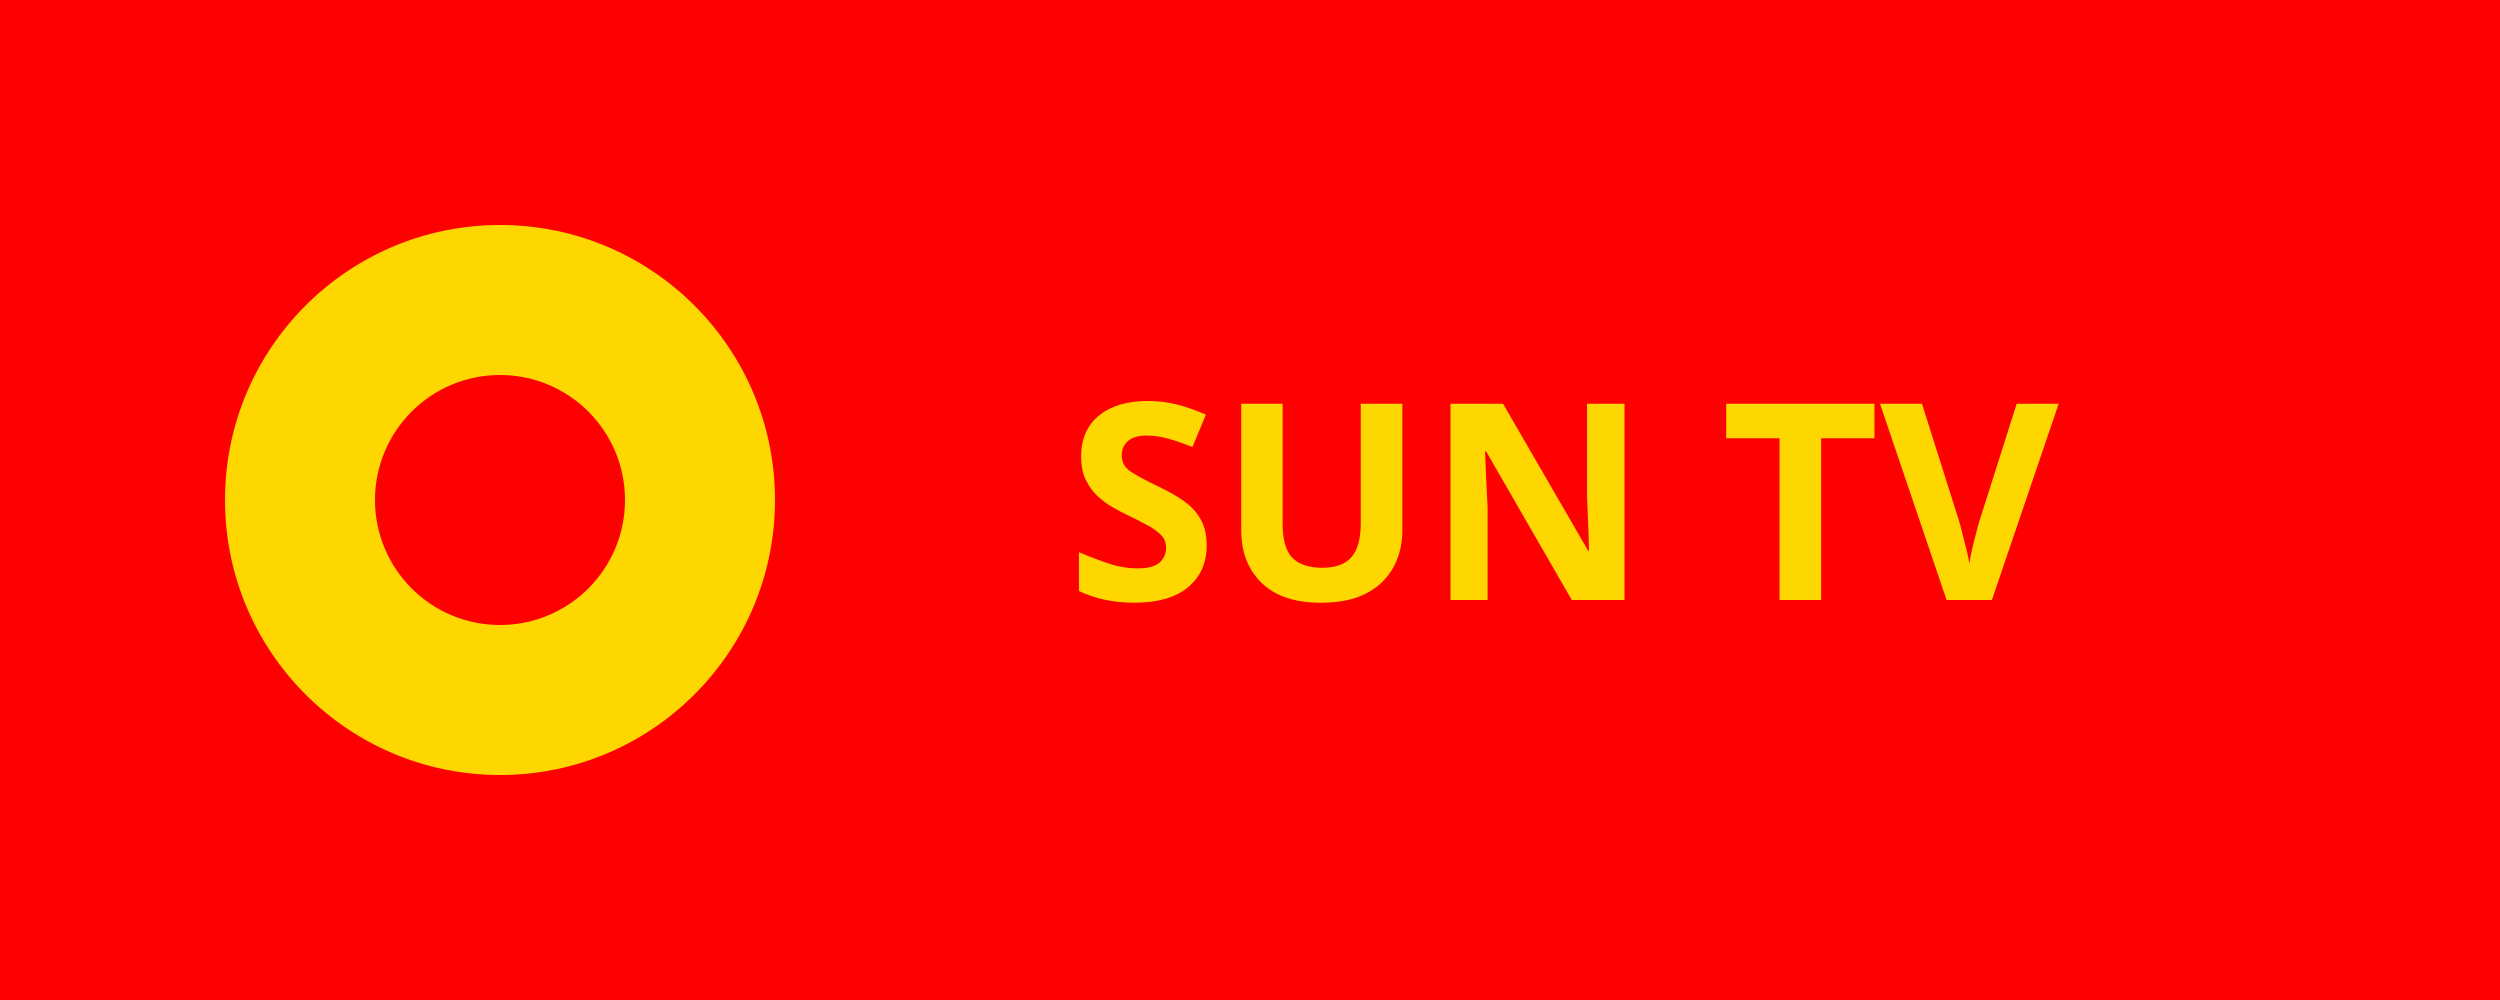
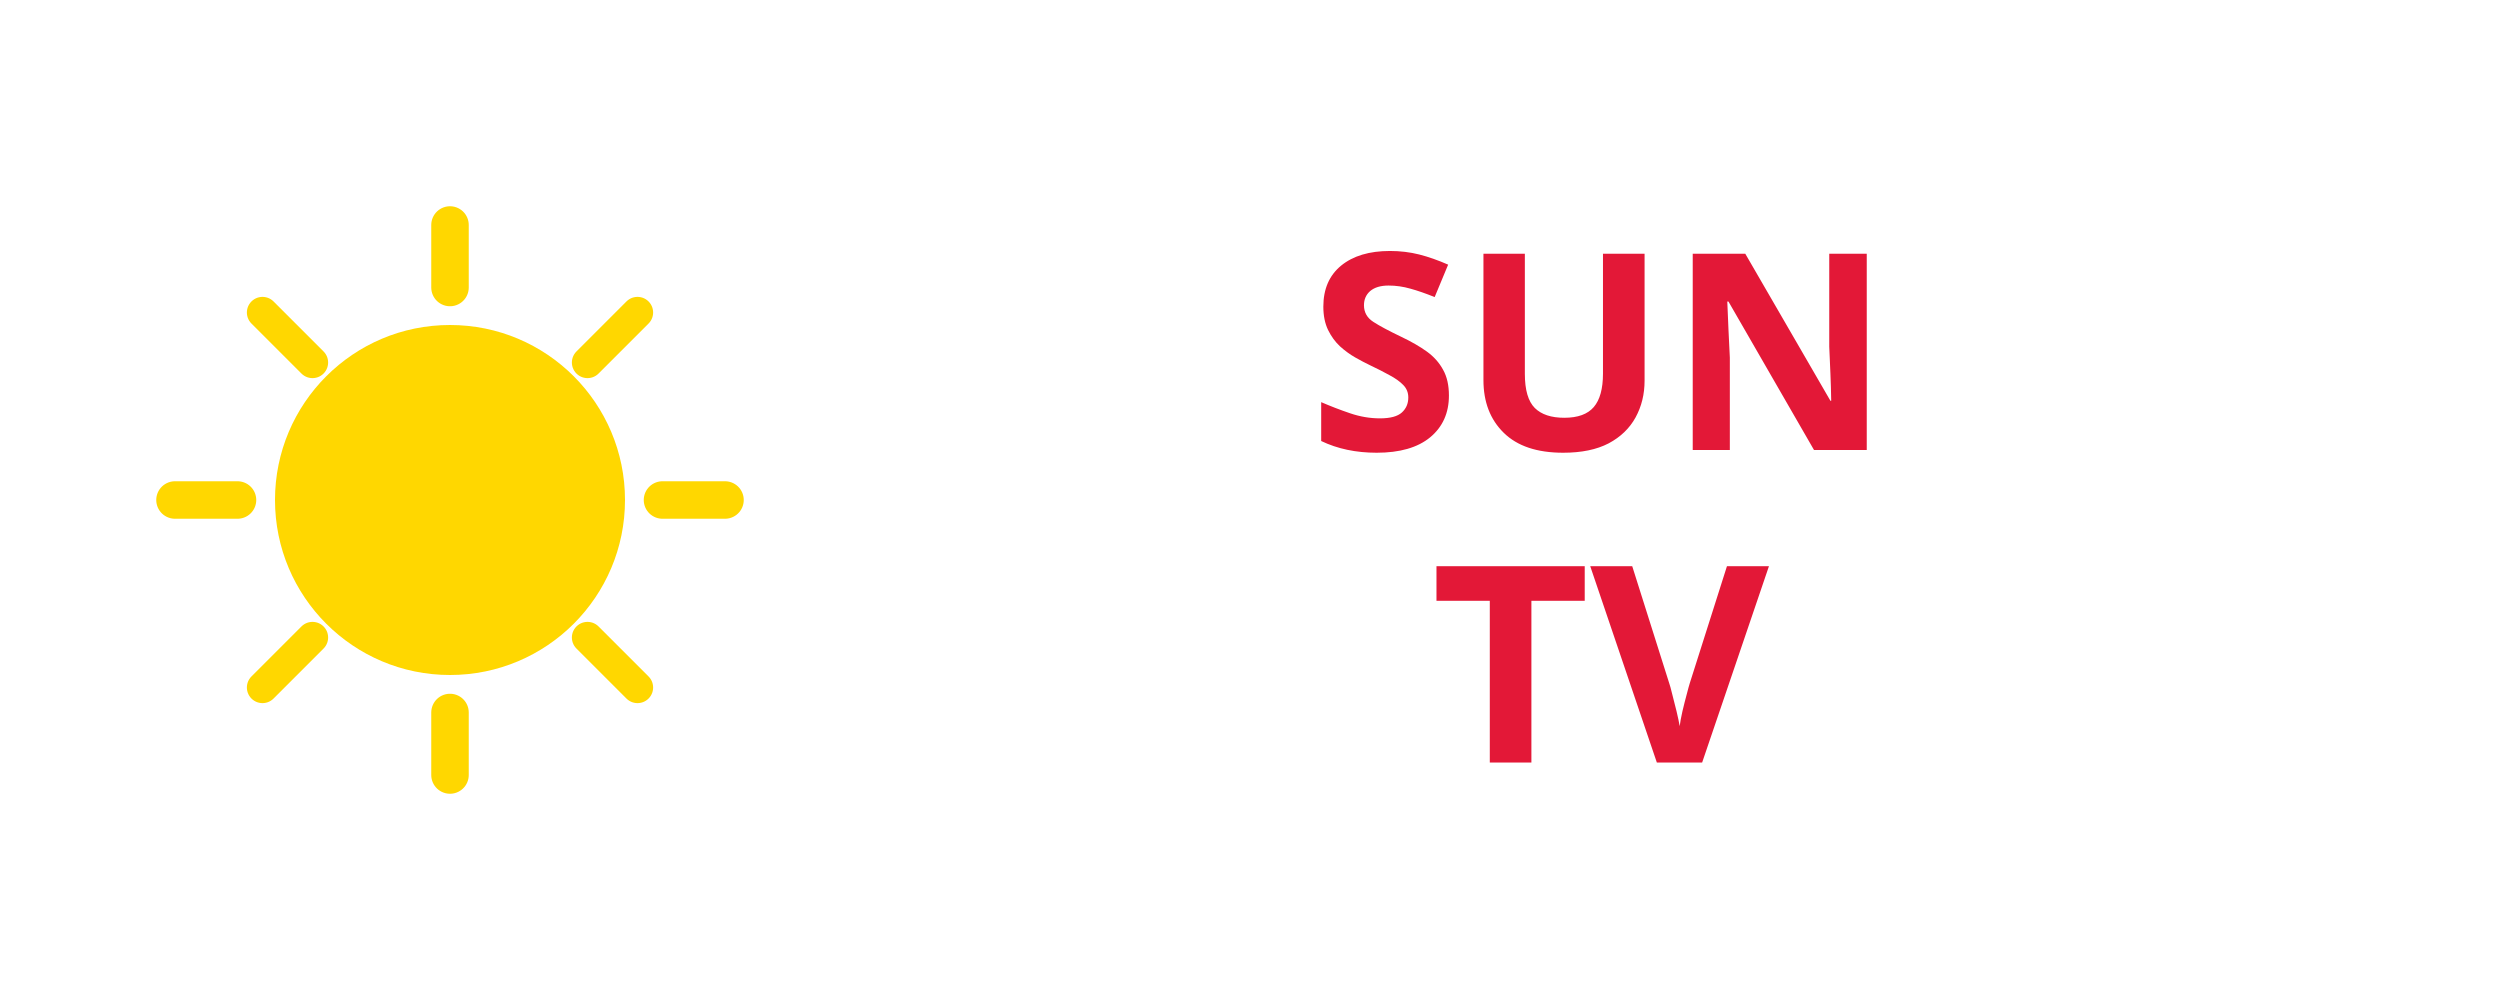
- <svg xmlns="http://www.w3.org/2000/svg" viewBox="0 0 200 80">
-   <rect width="200" height="80" fill="#FF0000" />
-   <circle cx="40" cy="40" r="22" fill="#FFD700" />
-   <circle cx="40" cy="40" r="10" fill="#FF0000" />
-   <text x="125" y="48" font-family="Arial Black,sans-serif" font-size="22" font-weight="900" fill="#FFD700" text-anchor="middle">SUN TV</text>
+ <svg xmlns="http://www.w3.org/2000/svg" viewBox="0 0 200 80" role="img" aria-label="Sun TV">
+   <g transform="translate(36,40)">
+     <circle r="14" fill="#FFD700" />
+     <line x1="0" y1="-22" x2="0" y2="-17" stroke="#FFD700" stroke-width="3" stroke-linecap="round" />
+     <line x1="0" y1="17" x2="0" y2="22" stroke="#FFD700" stroke-width="3" stroke-linecap="round" />
+     <line x1="-22" y1="0" x2="-17" y2="0" stroke="#FFD700" stroke-width="3" stroke-linecap="round" />
+     <line x1="17" y1="0" x2="22" y2="0" stroke="#FFD700" stroke-width="3" stroke-linecap="round" />
+     <line x1="-15" y1="-15" x2="-11" y2="-11" stroke="#FFD700" stroke-width="2.5" stroke-linecap="round" />
+     <line x1="11" y1="11" x2="15" y2="15" stroke="#FFD700" stroke-width="2.5" stroke-linecap="round" />
+     <line x1="15" y1="-15" x2="11" y2="-11" stroke="#FFD700" stroke-width="2.5" stroke-linecap="round" />
+     <line x1="-11" y1="11" x2="-15" y2="15" stroke="#FFD700" stroke-width="2.5" stroke-linecap="round" />
+   </g>
+   <text x="128" y="36" font-family="'Arial Black',sans-serif" font-size="22" font-weight="900" fill="#E31837" text-anchor="middle">SUN</text>
+   <text x="128" y="61" font-family="'Arial Black',sans-serif" font-size="22" font-weight="900" fill="#E31837" text-anchor="middle">TV</text>
</svg>
